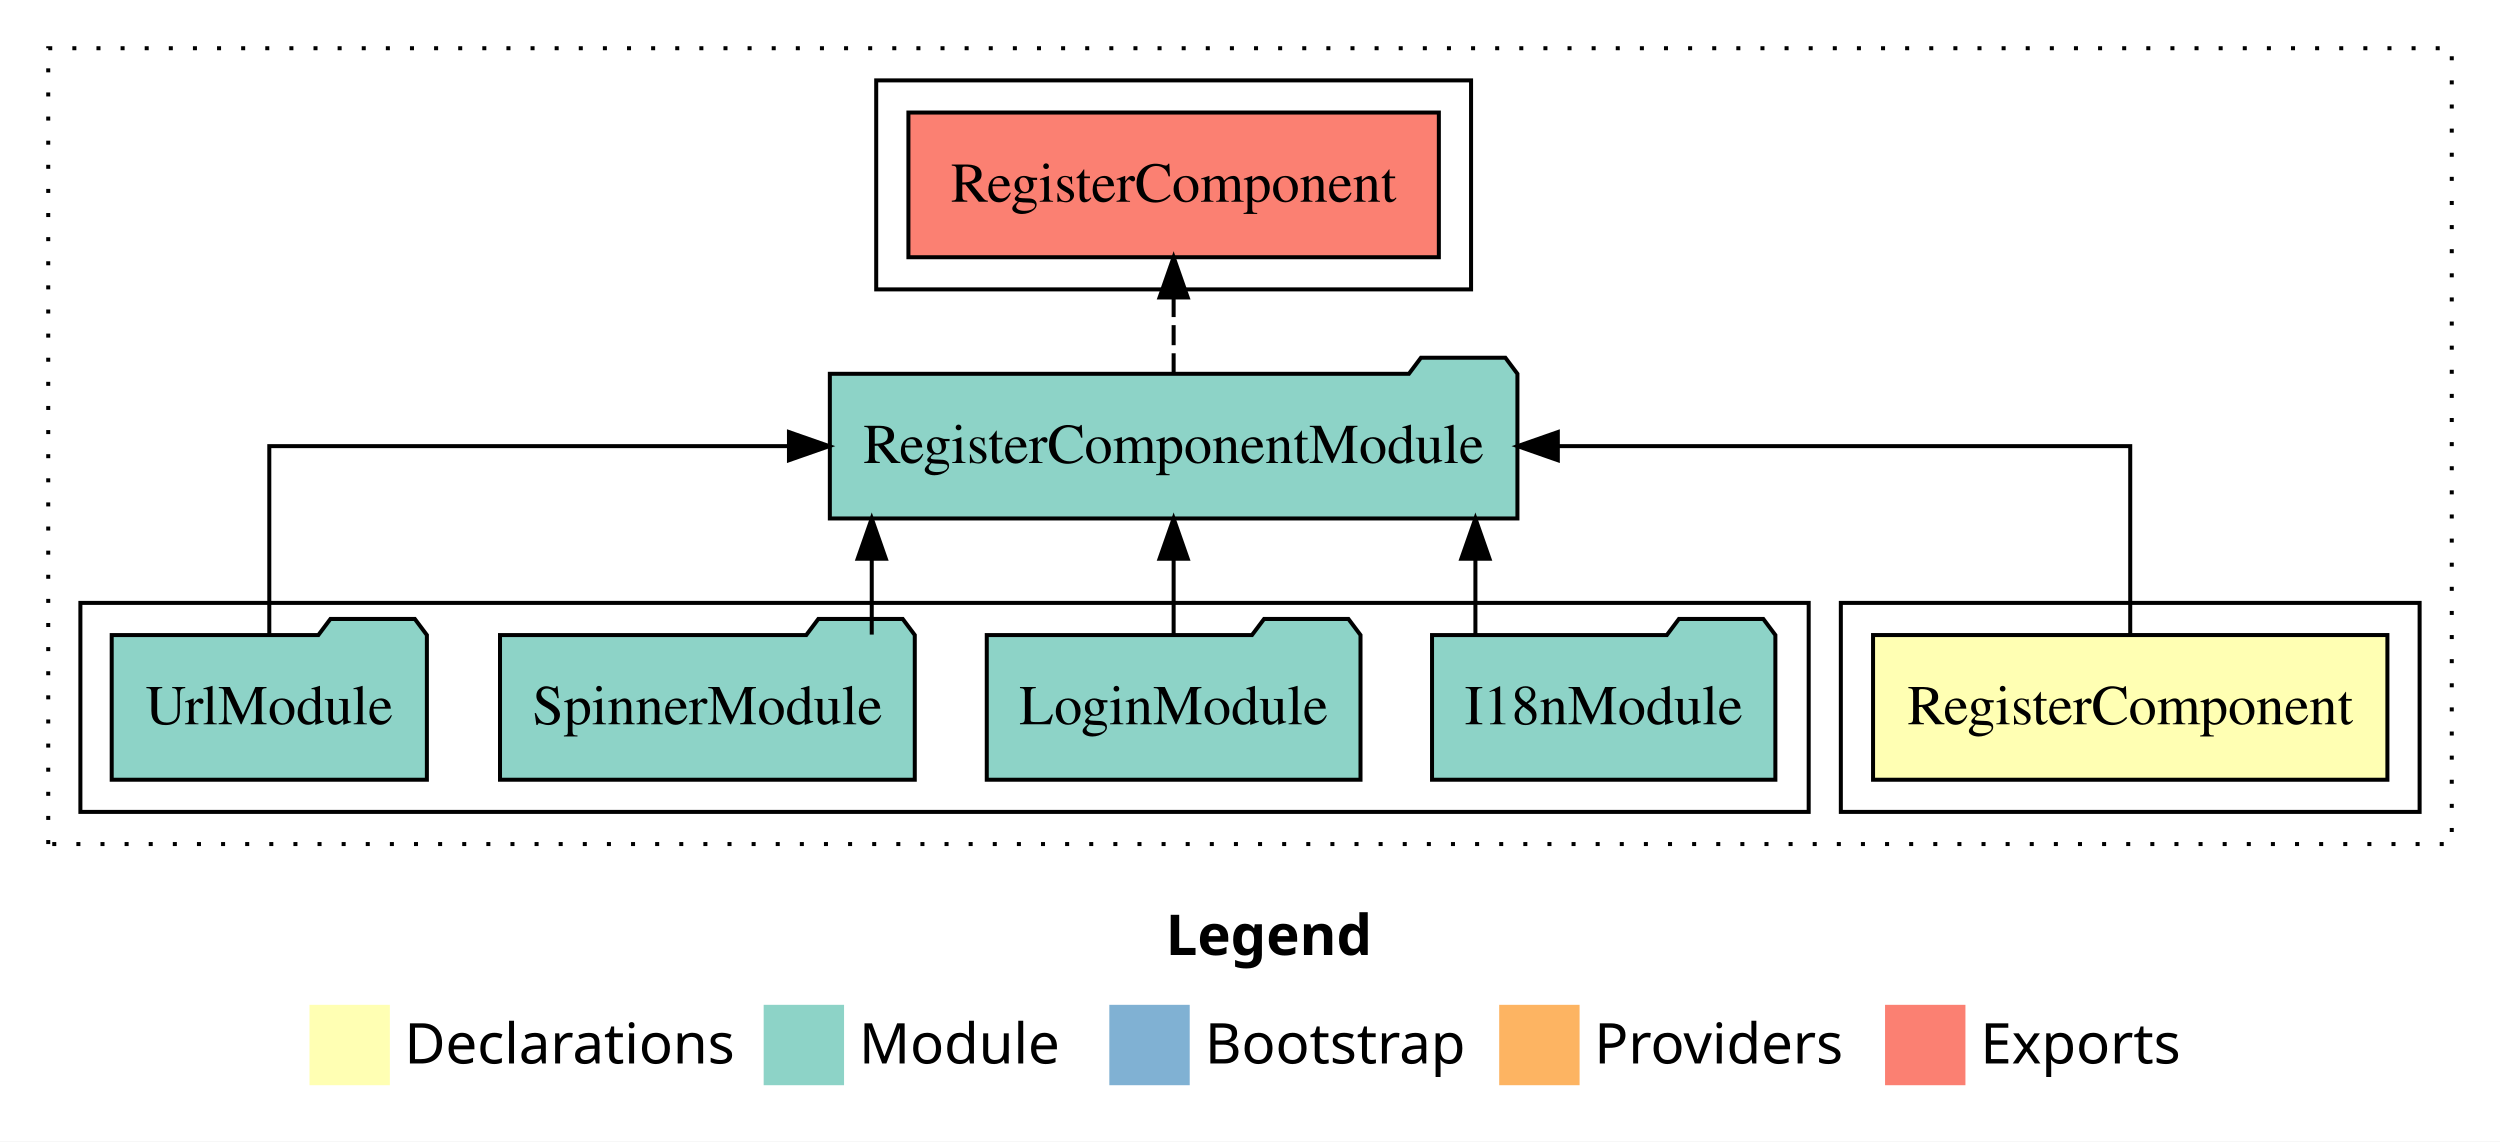
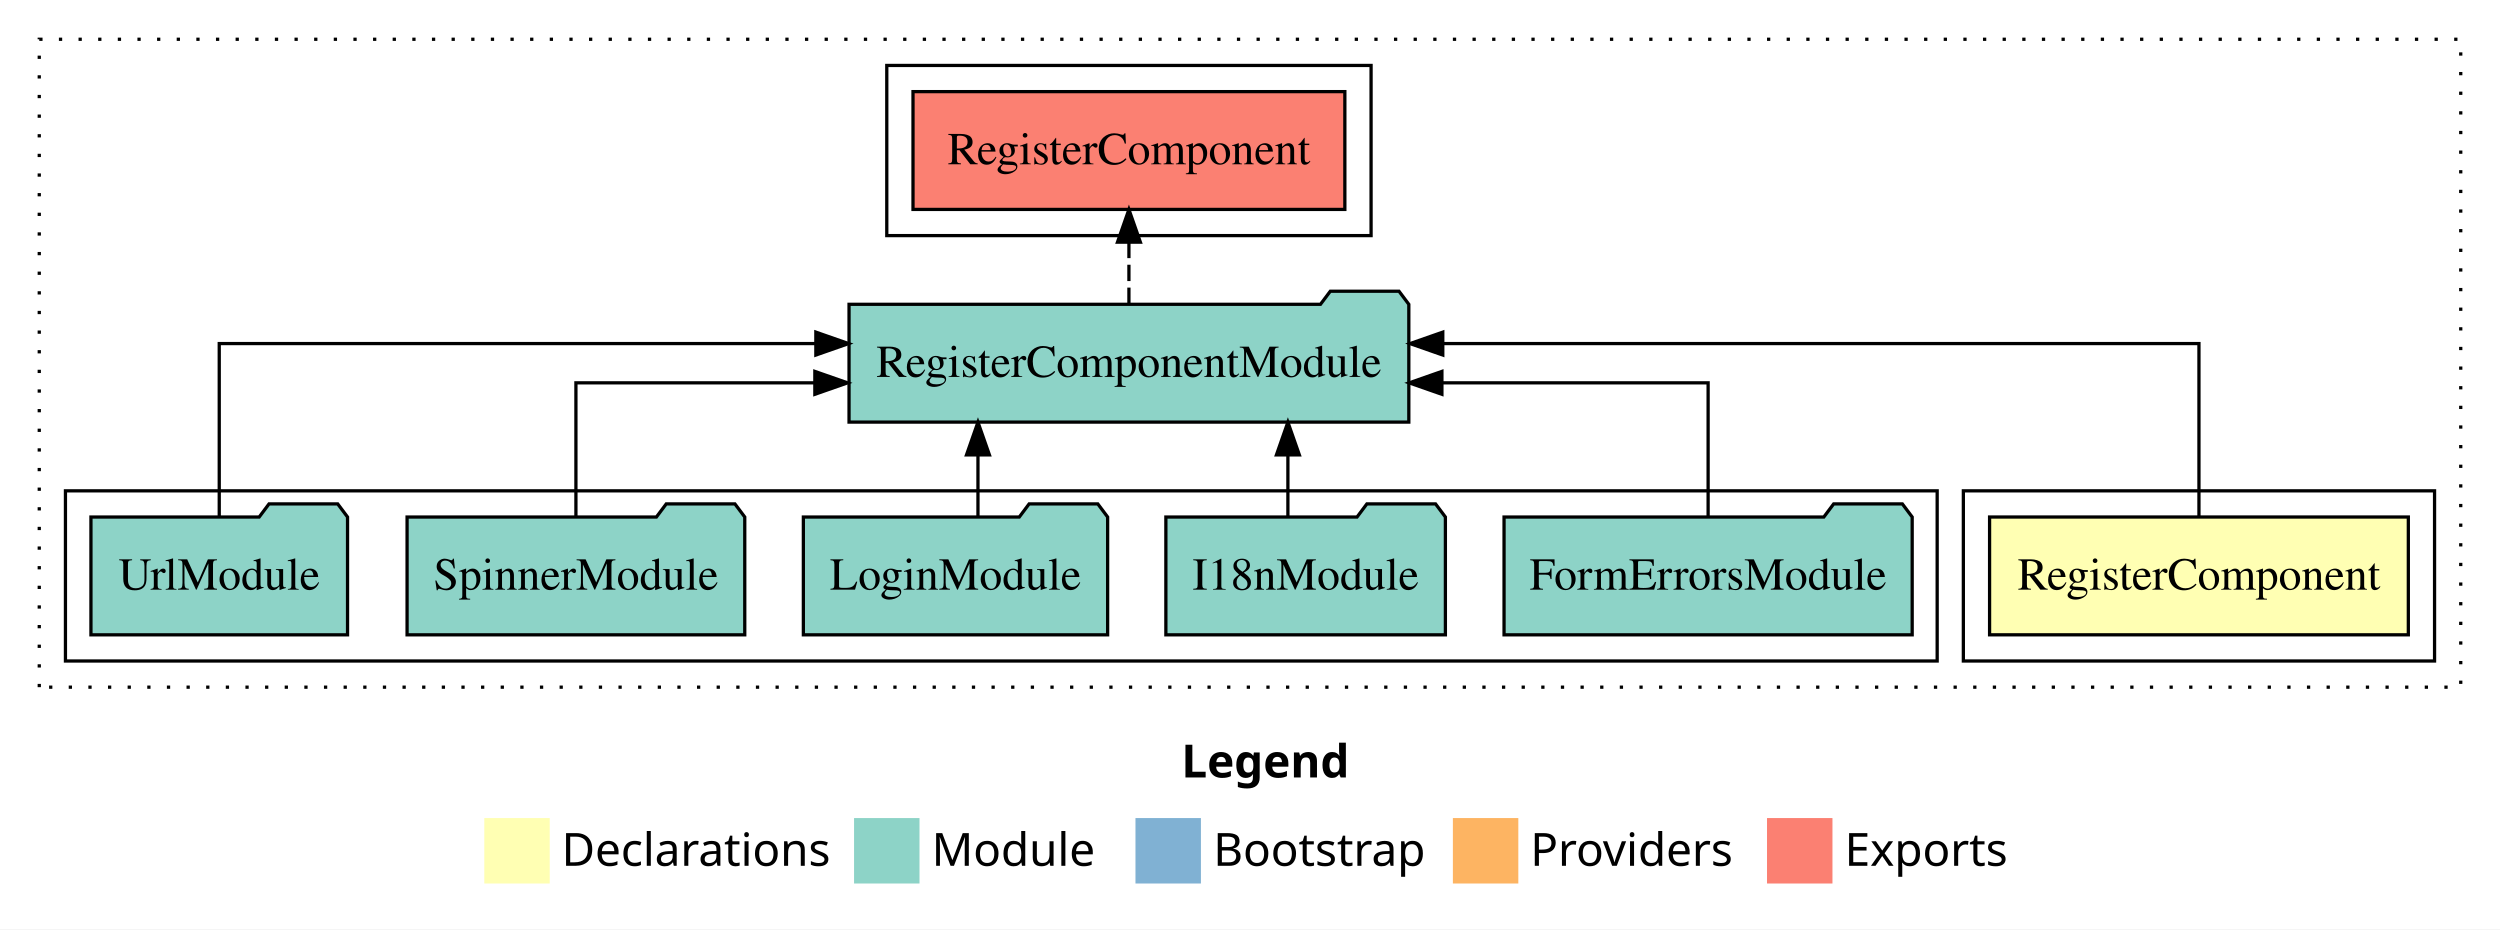
- <svg xmlns="http://www.w3.org/2000/svg" width="622pt" height="284pt" viewBox="0.00 0.00 622.00 284.00">
+ <svg xmlns="http://www.w3.org/2000/svg" width="764pt" height="284pt" viewBox="0.00 0.00 764.00 284.00">
  <g id="graph0" class="graph" transform="scale(1 1) rotate(0) translate(4 280)">
-     <polygon fill="#ffffff" stroke="transparent" points="-4,4 -4,-280 618,-280 618,4 -4,4" />
-     <text text-anchor="start" x="286.009" y="-42.4" font-family="sans-serif" font-weight="bold" font-size="14.00" fill="#000000">Legend</text>
-     <polygon fill="#ffffb3" stroke="transparent" points="73,-10 73,-30 93,-30 93,-10 73,-10" />
-     <text text-anchor="start" x="96.629" y="-15.4" font-family="sans-serif" font-size="14.00" fill="#000000">  Declarations</text>
-     <polygon fill="#8dd3c7" stroke="transparent" points="186,-10 186,-30 206,-30 206,-10 186,-10" />
-     <text text-anchor="start" x="209.725" y="-15.4" font-family="sans-serif" font-size="14.00" fill="#000000">  Module</text>
-     <polygon fill="#80b1d3" stroke="transparent" points="272,-10 272,-30 292,-30 292,-10 272,-10" />
-     <text text-anchor="start" x="295.781" y="-15.4" font-family="sans-serif" font-size="14.00" fill="#000000">  Bootstrap</text>
-     <polygon fill="#fdb462" stroke="transparent" points="369,-10 369,-30 389,-30 389,-10 369,-10" />
-     <text text-anchor="start" x="392.673" y="-15.4" font-family="sans-serif" font-size="14.00" fill="#000000">  Providers</text>
-     <polygon fill="#fb8072" stroke="transparent" points="465,-10 465,-30 485,-30 485,-10 465,-10" />
-     <text text-anchor="start" x="488.726" y="-15.4" font-family="sans-serif" font-size="14.00" fill="#000000">  Exports</text>
+     <polygon fill="#ffffff" stroke="transparent" points="-4,4 -4,-280 760,-280 760,4 -4,4" />
+     <text text-anchor="start" x="357.009" y="-42.4" font-family="sans-serif" font-weight="bold" font-size="14.00" fill="#000000">Legend</text>
+     <polygon fill="#ffffb3" stroke="transparent" points="144,-10 144,-30 164,-30 164,-10 144,-10" />
+     <text text-anchor="start" x="167.629" y="-15.4" font-family="sans-serif" font-size="14.00" fill="#000000">  Declarations</text>
+     <polygon fill="#8dd3c7" stroke="transparent" points="257,-10 257,-30 277,-30 277,-10 257,-10" />
+     <text text-anchor="start" x="280.725" y="-15.4" font-family="sans-serif" font-size="14.00" fill="#000000">  Module</text>
+     <polygon fill="#80b1d3" stroke="transparent" points="343,-10 343,-30 363,-30 363,-10 343,-10" />
+     <text text-anchor="start" x="366.781" y="-15.4" font-family="sans-serif" font-size="14.00" fill="#000000">  Bootstrap</text>
+     <polygon fill="#fdb462" stroke="transparent" points="440,-10 440,-30 460,-30 460,-10 440,-10" />
+     <text text-anchor="start" x="463.673" y="-15.4" font-family="sans-serif" font-size="14.00" fill="#000000">  Providers</text>
+     <polygon fill="#fb8072" stroke="transparent" points="536,-10 536,-30 556,-30 556,-10 536,-10" />
+     <text text-anchor="start" x="559.726" y="-15.4" font-family="sans-serif" font-size="14.00" fill="#000000">  Exports</text>
    <g id="clust1" class="cluster">
-       <polygon fill="none" stroke="#000000" stroke-dasharray="1,5" points="8,-70 8,-268 606,-268 606,-70 8,-70" />
+       <polygon fill="none" stroke="#000000" stroke-dasharray="1,5" points="8,-70 8,-268 748,-268 748,-70 8,-70" />
    </g>
    <g id="clust2" class="cluster">
-       <polygon fill="none" stroke="#000000" points="454,-78 454,-130 598,-130 598,-78 454,-78" />
+       <polygon fill="none" stroke="#000000" points="596,-78 596,-130 740,-130 740,-78 596,-78" />
    </g>
    <g id="clust4" class="cluster">
-       <polygon fill="none" stroke="#000000" points="16,-78 16,-130 446,-130 446,-78 16,-78" />
+       <polygon fill="none" stroke="#000000" points="16,-78 16,-130 588,-130 588,-78 16,-78" />
    </g>
    <g id="clust5" class="cluster">
-       <polygon fill="none" stroke="#000000" points="214,-208 214,-260 362,-260 362,-208 214,-208" />
+       <polygon fill="none" stroke="#000000" points="267,-208 267,-260 415,-260 415,-208 267,-208" />
    </g>
    <g id="node1" class="node">
-       <polygon fill="#ffffb3" stroke="#000000" points="589.985,-122 462.015,-122 462.015,-86 589.985,-86 589.985,-122" />
-       <text text-anchor="middle" x="526" y="-99.8" font-family="Times,serif" font-size="14.00" fill="#000000">RegisterComponent</text>
+       <polygon fill="#ffffb3" stroke="#000000" points="731.985,-122 604.015,-122 604.015,-86 731.985,-86 731.985,-122" />
+       <text text-anchor="middle" x="668" y="-99.8" font-family="Times,serif" font-size="14.00" fill="#000000">RegisterComponent</text>
    </g>
    <g id="node2" class="node">
-       <polygon fill="#8dd3c7" stroke="#000000" points="373.535,-187 370.535,-191 349.535,-191 346.535,-187 202.465,-187 202.465,-151 373.535,-151 373.535,-187" />
-       <text text-anchor="middle" x="288" y="-164.8" font-family="Times,serif" font-size="14.00" fill="#000000">RegisterComponentModule</text>
+       <polygon fill="#8dd3c7" stroke="#000000" points="426.535,-187 423.535,-191 402.535,-191 399.535,-187 255.465,-187 255.465,-151 426.535,-151 426.535,-187" />
+       <text text-anchor="middle" x="341" y="-164.8" font-family="Times,serif" font-size="14.00" fill="#000000">RegisterComponentModule</text>
    </g>
    <g id="edge1" class="edge">
-       <path fill="none" stroke="#000000" d="M526,-122.106C526,-141.339 526,-169 526,-169 526,-169 383.587,-169 383.587,-169" />
-       <polygon fill="#000000" stroke="#000000" points="383.587,-165.5 373.587,-169 383.587,-172.5 383.587,-165.5" />
+       <path fill="none" stroke="#000000" d="M668,-122.284C668,-143.321 668,-175 668,-175 668,-175 436.915,-175 436.915,-175" />
+       <polygon fill="#000000" stroke="#000000" points="436.915,-171.5 426.915,-175 436.915,-178.5 436.915,-171.5" />
    </g>
-     <g id="node7" class="node">
-       <polygon fill="#fb8072" stroke="#000000" points="353.986,-252 222.014,-252 222.014,-216 353.986,-216 353.986,-252" />
-       <text text-anchor="middle" x="288" y="-229.8" font-family="Times,serif" font-size="14.00" fill="#000000">RegisterComponent </text>
+     <g id="node8" class="node">
+       <polygon fill="#fb8072" stroke="#000000" points="406.986,-252 275.014,-252 275.014,-216 406.986,-216 406.986,-252" />
+       <text text-anchor="middle" x="341" y="-229.8" font-family="Times,serif" font-size="14.00" fill="#000000">RegisterComponent </text>
    </g>
-     <g id="edge6" class="edge">
-       <path fill="none" stroke="#000000" stroke-dasharray="5,2" d="M288,-187.106C288,-187.106 288,-205.991 288,-205.991" />
-       <polygon fill="#000000" stroke="#000000" points="284.5,-205.991 288,-215.991 291.5,-205.991 284.5,-205.991" />
+     <g id="edge7" class="edge">
+       <path fill="none" stroke="#000000" stroke-dasharray="5,2" d="M341,-187.106C341,-187.106 341,-205.991 341,-205.991" />
+       <polygon fill="#000000" stroke="#000000" points="337.5,-205.991 341,-215.991 344.5,-205.991 337.5,-205.991" />
    </g>
    <g id="node3" class="node">
+       <polygon fill="#8dd3c7" stroke="#000000" points="580.363,-122 577.363,-126 556.363,-126 553.363,-122 455.637,-122 455.637,-86 580.363,-86 580.363,-122" />
+       <text text-anchor="middle" x="518" y="-99.8" font-family="Times,serif" font-size="14.00" fill="#000000">FormErrorsModule</text>
+     </g>
+     <g id="edge2" class="edge">
+       <path fill="none" stroke="#000000" d="M518,-122.022C518,-139.373 518,-163 518,-163 518,-163 436.648,-163 436.648,-163" />
+       <polygon fill="#000000" stroke="#000000" points="436.648,-159.5 426.648,-163 436.648,-166.5 436.648,-159.5" />
+     </g>
+     <g id="node4" class="node">
      <polygon fill="#8dd3c7" stroke="#000000" points="437.711,-122 434.711,-126 413.711,-126 410.711,-122 352.289,-122 352.289,-86 437.711,-86 437.711,-122" />
      <text text-anchor="middle" x="395" y="-99.8" font-family="Times,serif" font-size="14.00" fill="#000000">I18nModule</text>
    </g>
-     <g id="edge2" class="edge">
-       <path fill="none" stroke="#000000" d="M363.081,-122.106C363.081,-122.106 363.081,-140.991 363.081,-140.991" />
-       <polygon fill="#000000" stroke="#000000" points="359.581,-140.991 363.081,-150.991 366.581,-140.991 359.581,-140.991" />
+     <g id="edge3" class="edge">
+       <path fill="none" stroke="#000000" d="M389.581,-122.106C389.581,-122.106 389.581,-140.991 389.581,-140.991" />
+       <polygon fill="#000000" stroke="#000000" points="386.081,-140.991 389.581,-150.991 393.081,-140.991 386.081,-140.991" />
    </g>
-     <g id="node4" class="node">
+     <g id="node5" class="node">
      <polygon fill="#8dd3c7" stroke="#000000" points="334.493,-122 331.493,-126 310.493,-126 307.493,-122 241.507,-122 241.507,-86 334.493,-86 334.493,-122" />
      <text text-anchor="middle" x="288" y="-99.8" font-family="Times,serif" font-size="14.00" fill="#000000">LoginModule</text>
    </g>
-     <g id="edge3" class="edge">
-       <path fill="none" stroke="#000000" d="M288,-122.106C288,-122.106 288,-140.991 288,-140.991" />
-       <polygon fill="#000000" stroke="#000000" points="284.5,-140.991 288,-150.991 291.5,-140.991 284.5,-140.991" />
+     <g id="edge4" class="edge">
+       <path fill="none" stroke="#000000" d="M294.865,-122.106C294.865,-122.106 294.865,-140.991 294.865,-140.991" />
+       <polygon fill="#000000" stroke="#000000" points="291.365,-140.991 294.865,-150.991 298.365,-140.991 291.365,-140.991" />
    </g>
-     <g id="node5" class="node">
+     <g id="node6" class="node">
      <polygon fill="#8dd3c7" stroke="#000000" points="223.598,-122 220.598,-126 199.598,-126 196.598,-122 120.402,-122 120.402,-86 223.598,-86 223.598,-122" />
      <text text-anchor="middle" x="172" y="-99.8" font-family="Times,serif" font-size="14.00" fill="#000000">SpinnerModule</text>
    </g>
-     <g id="edge4" class="edge">
-       <path fill="none" stroke="#000000" d="M212.891,-122.106C212.891,-122.106 212.891,-140.991 212.891,-140.991" />
-       <polygon fill="#000000" stroke="#000000" points="209.391,-140.991 212.891,-150.991 216.391,-140.991 209.391,-140.991" />
+     <g id="edge5" class="edge">
+       <path fill="none" stroke="#000000" d="M172,-122.022C172,-139.373 172,-163 172,-163 172,-163 245.015,-163 245.015,-163" />
+       <polygon fill="#000000" stroke="#000000" points="245.015,-166.5 255.015,-163 245.015,-159.5 245.015,-166.5" />
    </g>
-     <g id="node6" class="node">
+     <g id="node7" class="node">
      <polygon fill="#8dd3c7" stroke="#000000" points="102.208,-122 99.208,-126 78.208,-126 75.208,-122 23.792,-122 23.792,-86 102.208,-86 102.208,-122" />
      <text text-anchor="middle" x="63" y="-99.8" font-family="Times,serif" font-size="14.00" fill="#000000">UrlModule</text>
    </g>
-     <g id="edge5" class="edge">
-       <path fill="none" stroke="#000000" d="M63,-122.106C63,-141.339 63,-169 63,-169 63,-169 192.295,-169 192.295,-169" />
-       <polygon fill="#000000" stroke="#000000" points="192.295,-172.5 202.295,-169 192.295,-165.5 192.295,-172.5" />
+     <g id="edge6" class="edge">
+       <path fill="none" stroke="#000000" d="M63,-122.284C63,-143.321 63,-175 63,-175 63,-175 245.322,-175 245.322,-175" />
+       <polygon fill="#000000" stroke="#000000" points="245.322,-178.5 255.322,-175 245.322,-171.5 245.322,-178.5" />
    </g>
  </g>
</svg>
